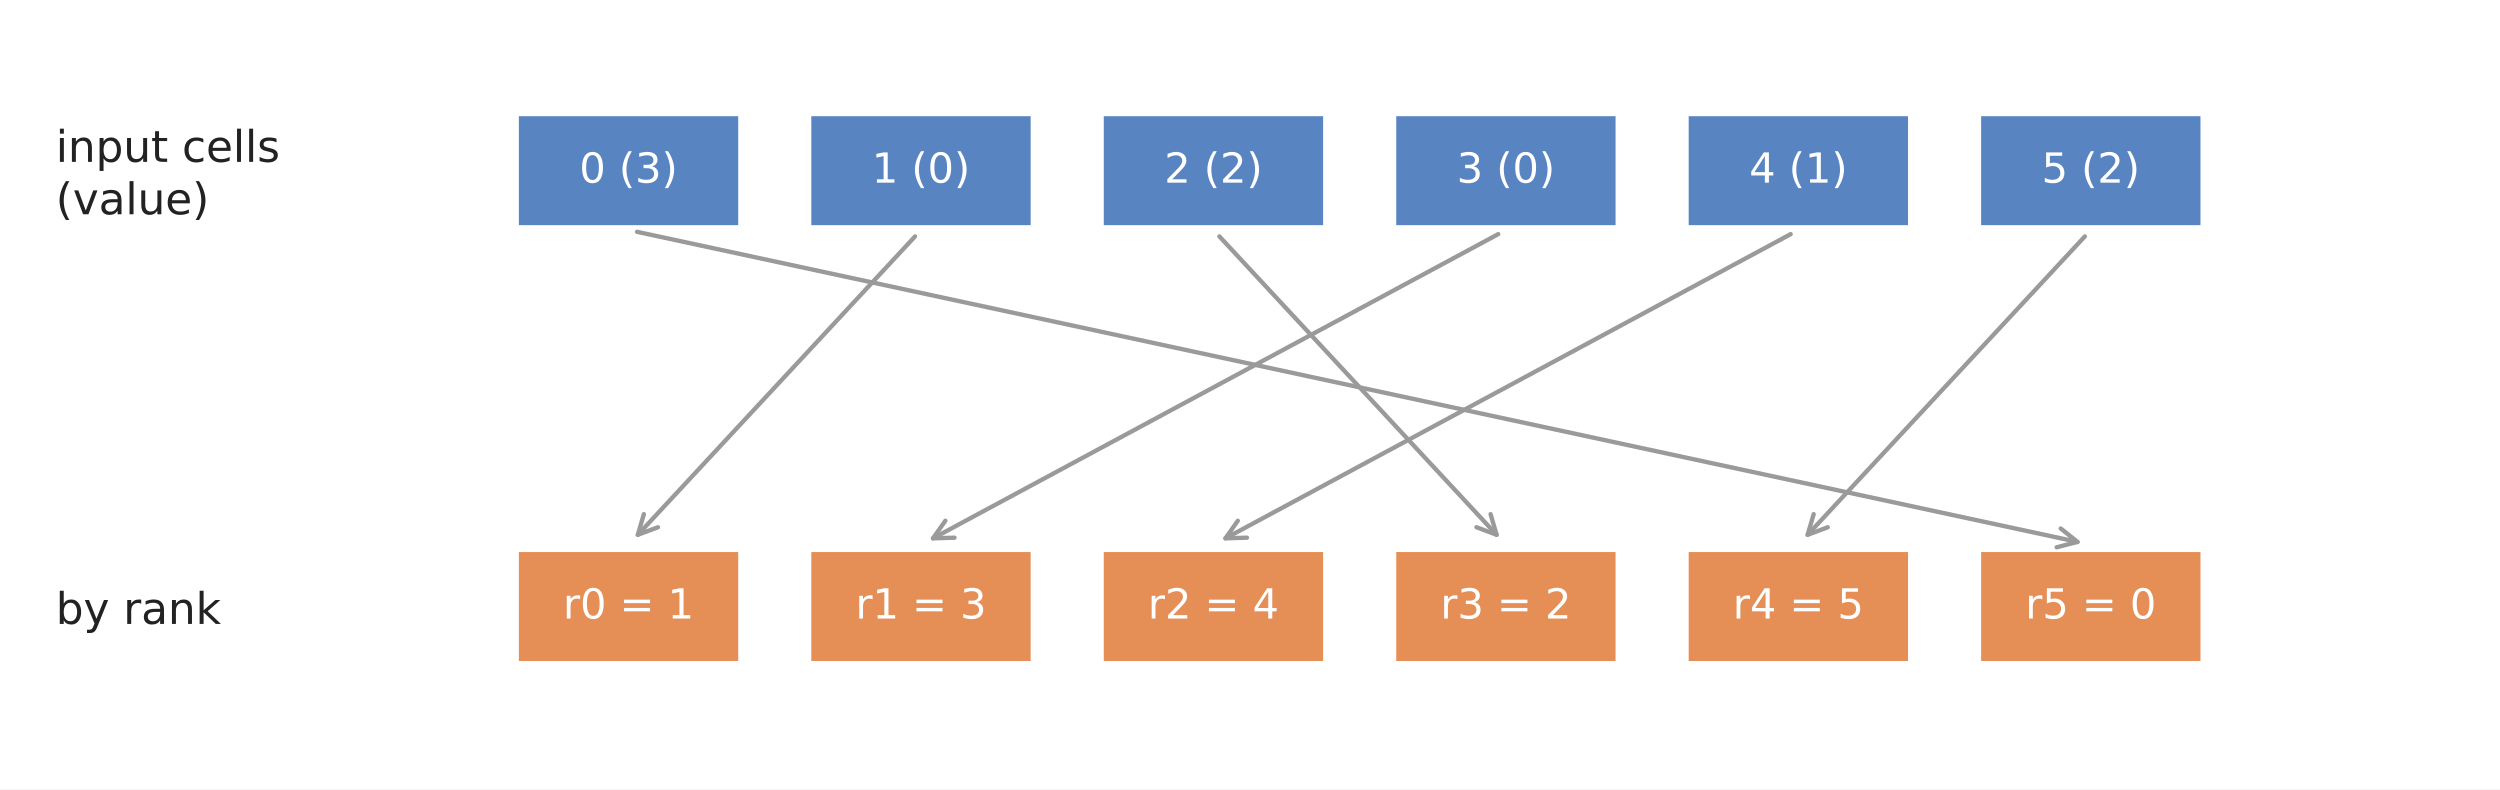
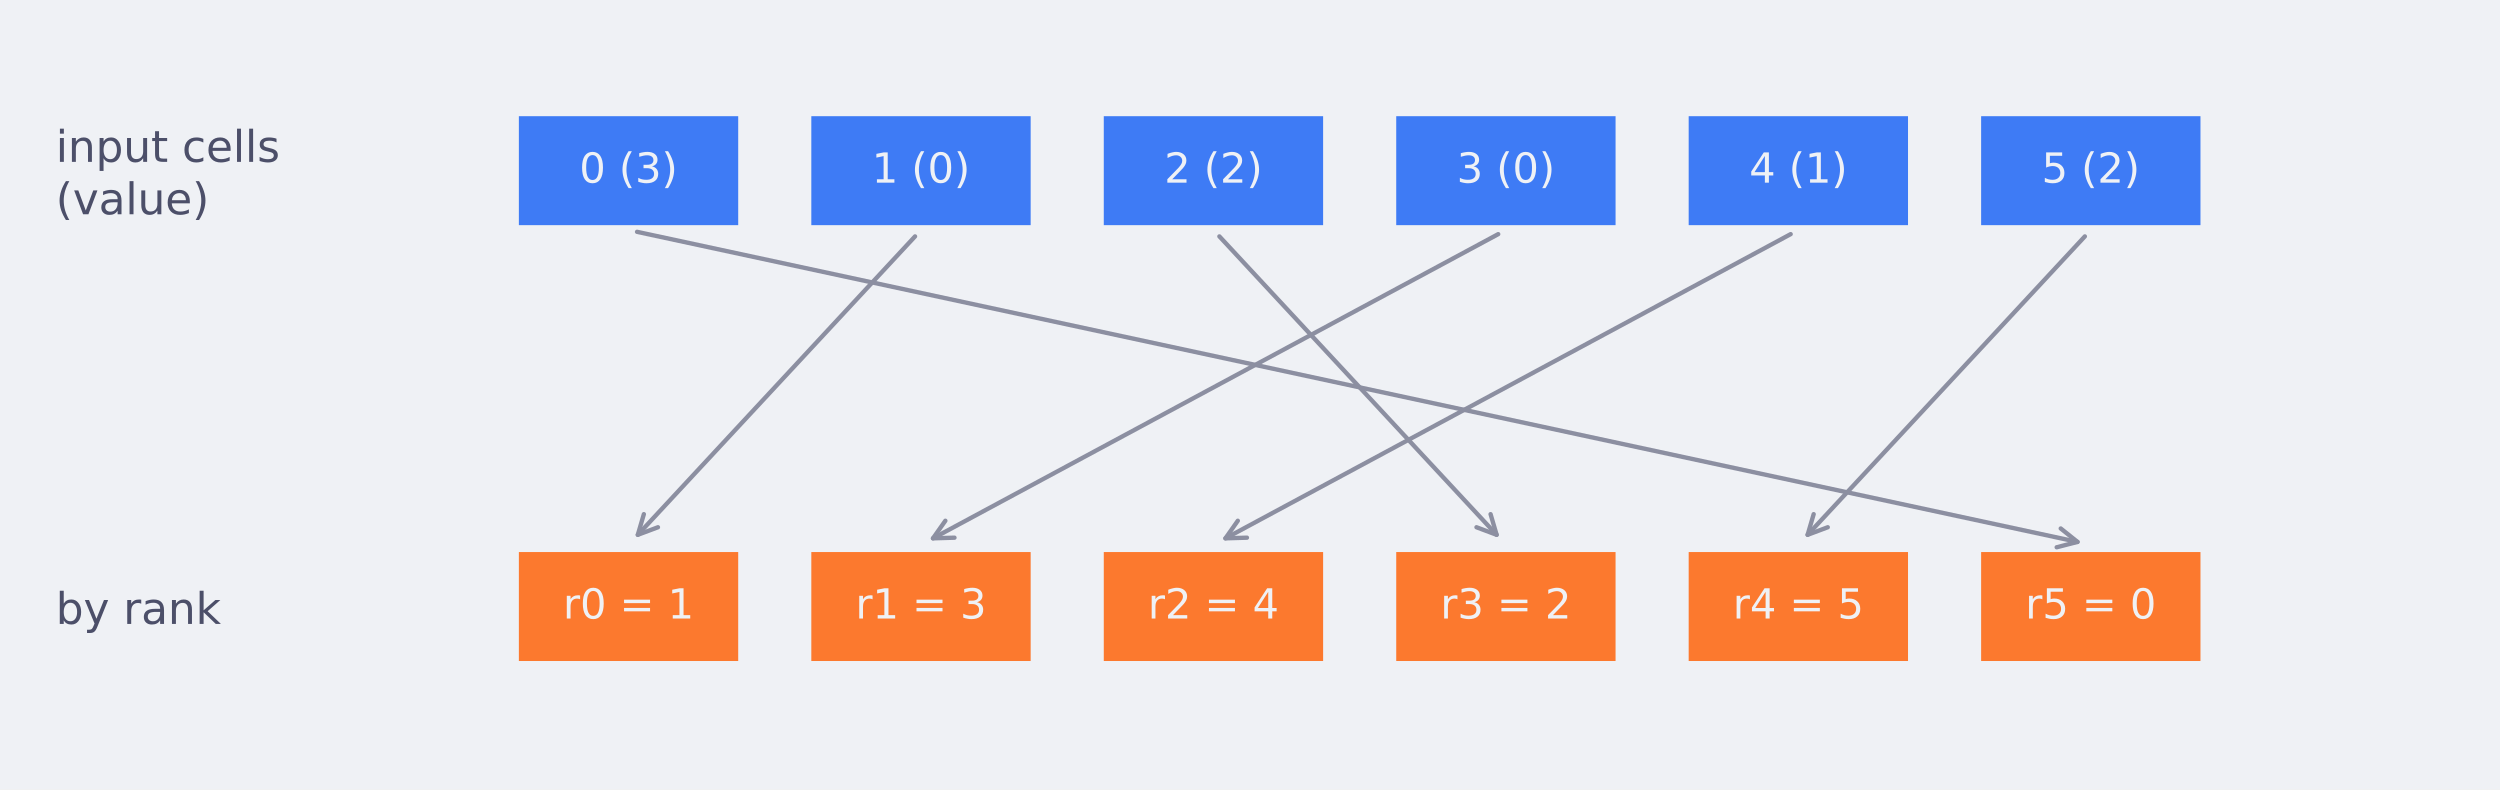
<svg xmlns="http://www.w3.org/2000/svg" width="572.4pt" height="180.72pt" viewBox="0 0 572.4 180.72" version="1.1">
  <defs>
    <style type="text/css">*{stroke-linejoin: round; stroke-linecap: butt}</style>
  </defs>
  <g id="figure_1">
    <g id="patch_1">
-       <path d="M 0 180.72  L 572.4 180.72  L 572.4 0  L 0 0  z " style="fill: #ffffff" />
+       <path d="M 0 180.72  L 572.4 180.72  L 572.4 0  L 0 0  z " style="fill: #eff1f5" />
    </g>
    <g id="axes_1">
      <g id="patch_2">
-         <path d="M 118.8 51.552  L 169.02 51.552  L 169.02 26.604  L 118.8 26.604  z " clip-path="url(#p401e02fcb5)" style="fill: #3b6fb6; opacity: 0.85" />
+         <path d="M 118.8 51.552  L 169.02 51.552  L 169.02 26.604  L 118.8 26.604  z " clip-path="url(#p401e02fcb5)" style="fill: #1e66f5; opacity: 0.85" />
      </g>
      <g id="patch_3">
-         <path d="M 185.76 51.552  L 235.98 51.552  L 235.98 26.604  L 185.76 26.604  z " clip-path="url(#p401e02fcb5)" style="fill: #3b6fb6; opacity: 0.85" />
+         <path d="M 185.76 51.552  L 235.98 51.552  L 235.98 26.604  L 185.76 26.604  z " clip-path="url(#p401e02fcb5)" style="fill: #1e66f5; opacity: 0.85" />
      </g>
      <g id="patch_4">
-         <path d="M 252.72 51.552  L 302.94 51.552  L 302.94 26.604  L 252.72 26.604  z " clip-path="url(#p401e02fcb5)" style="fill: #3b6fb6; opacity: 0.85" />
+         <path d="M 252.72 51.552  L 302.94 51.552  L 302.94 26.604  L 252.72 26.604  z " clip-path="url(#p401e02fcb5)" style="fill: #1e66f5; opacity: 0.85" />
      </g>
      <g id="patch_5">
-         <path d="M 319.68 51.552  L 369.9 51.552  L 369.9 26.604  L 319.68 26.604  z " clip-path="url(#p401e02fcb5)" style="fill: #3b6fb6; opacity: 0.85" />
+         <path d="M 319.68 51.552  L 369.9 51.552  L 369.9 26.604  L 319.68 26.604  z " clip-path="url(#p401e02fcb5)" style="fill: #1e66f5; opacity: 0.85" />
      </g>
      <g id="patch_6">
-         <path d="M 386.64 51.552  L 436.86 51.552  L 436.86 26.604  L 386.64 26.604  z " clip-path="url(#p401e02fcb5)" style="fill: #3b6fb6; opacity: 0.85" />
+         <path d="M 386.64 51.552  L 436.86 51.552  L 436.86 26.604  L 386.64 26.604  z " clip-path="url(#p401e02fcb5)" style="fill: #1e66f5; opacity: 0.85" />
      </g>
      <g id="patch_7">
-         <path d="M 453.6 51.552  L 503.82 51.552  L 503.82 26.604  L 453.6 26.604  z " clip-path="url(#p401e02fcb5)" style="fill: #3b6fb6; opacity: 0.85" />
+         <path d="M 453.6 51.552  L 503.82 51.552  L 503.82 26.604  L 453.6 26.604  z " clip-path="url(#p401e02fcb5)" style="fill: #1e66f5; opacity: 0.85" />
      </g>
      <g id="patch_8">
-         <path d="M 118.8 151.344  L 169.02 151.344  L 169.02 126.396  L 118.8 126.396  z " clip-path="url(#p401e02fcb5)" style="fill: #e07b39; opacity: 0.85" />
+         <path d="M 118.8 151.344  L 169.02 151.344  L 169.02 126.396  L 118.8 126.396  z " clip-path="url(#p401e02fcb5)" style="fill: #fe640b; opacity: 0.85" />
      </g>
      <g id="patch_9">
-         <path d="M 185.76 151.344  L 235.98 151.344  L 235.98 126.396  L 185.76 126.396  z " clip-path="url(#p401e02fcb5)" style="fill: #e07b39; opacity: 0.85" />
+         <path d="M 185.76 151.344  L 235.98 151.344  L 235.98 126.396  L 185.76 126.396  z " clip-path="url(#p401e02fcb5)" style="fill: #fe640b; opacity: 0.85" />
      </g>
      <g id="patch_10">
-         <path d="M 252.72 151.344  L 302.94 151.344  L 302.94 126.396  L 252.72 126.396  z " clip-path="url(#p401e02fcb5)" style="fill: #e07b39; opacity: 0.85" />
+         <path d="M 252.72 151.344  L 302.94 151.344  L 302.94 126.396  L 252.72 126.396  z " clip-path="url(#p401e02fcb5)" style="fill: #fe640b; opacity: 0.85" />
      </g>
      <g id="patch_11">
-         <path d="M 319.68 151.344  L 369.9 151.344  L 369.9 126.396  L 319.68 126.396  z " clip-path="url(#p401e02fcb5)" style="fill: #e07b39; opacity: 0.85" />
+         <path d="M 319.68 151.344  L 369.9 151.344  L 369.9 126.396  L 319.68 126.396  z " clip-path="url(#p401e02fcb5)" style="fill: #fe640b; opacity: 0.85" />
      </g>
      <g id="patch_12">
-         <path d="M 386.64 151.344  L 436.86 151.344  L 436.86 126.396  L 386.64 126.396  z " clip-path="url(#p401e02fcb5)" style="fill: #e07b39; opacity: 0.85" />
+         <path d="M 386.64 151.344  L 436.86 151.344  L 436.86 126.396  L 386.64 126.396  z " clip-path="url(#p401e02fcb5)" style="fill: #fe640b; opacity: 0.85" />
      </g>
      <g id="patch_13">
-         <path d="M 453.6 151.344  L 503.82 151.344  L 503.82 126.396  L 453.6 126.396  z " clip-path="url(#p401e02fcb5)" style="fill: #e07b39; opacity: 0.85" />
+         <path d="M 453.6 151.344  L 503.82 151.344  L 503.82 126.396  L 453.6 126.396  z " clip-path="url(#p401e02fcb5)" style="fill: #fe640b; opacity: 0.85" />
      </g>
      <g id="text_1">
-         <text style="font-size: 10px; font-family: 'DejaVu Sans'; fill: #222222" transform="translate(12.78 37.06068)">input cells</text>
-         <text style="font-size: 10px; font-family: 'DejaVu Sans'; fill: #222222" transform="translate(12.78 49.06341)">(value)</text>
+         <text style="font-size: 10px; font-family: 'DejaVu Sans'; fill: #4c4f69" transform="translate(12.78 37.06068)">input cells</text>
+         <text style="font-size: 10px; font-family: 'DejaVu Sans'; fill: #4c4f69" transform="translate(12.78 49.06341)">(value)</text>
      </g>
      <g id="text_2">
-         <text style="font-size: 10px; font-family: 'DejaVu Sans'; text-anchor: start; fill: #222222" x="12.78" y="142.854" transform="rotate(-0 12.78 142.854)">by rank</text>
+         <text style="font-size: 10px; font-family: 'DejaVu Sans'; text-anchor: start; fill: #4c4f69" x="12.78" y="142.854" transform="rotate(-0 12.78 142.854)">by rank</text>
      </g>
      <g id="text_3">
-         <text style="font-size: 9.5px; font-family: 'DejaVu Sans'; text-anchor: middle; fill: #ffffff" x="143.91" y="41.823" transform="rotate(-0 143.91 41.82297)">0 (3)</text>
+         <text style="font-size: 9.5px; font-family: 'DejaVu Sans'; text-anchor: middle; fill: #eff1f5" x="143.91" y="41.823" transform="rotate(-0 143.91 41.82297)">0 (3)</text>
      </g>
      <g id="text_4">
-         <text style="font-size: 9.5px; font-family: 'DejaVu Sans'; text-anchor: middle; fill: #ffffff" x="210.87" y="41.823" transform="rotate(-0 210.87 41.82297)">1 (0)</text>
+         <text style="font-size: 9.5px; font-family: 'DejaVu Sans'; text-anchor: middle; fill: #eff1f5" x="210.87" y="41.823" transform="rotate(-0 210.87 41.82297)">1 (0)</text>
      </g>
      <g id="text_5">
-         <text style="font-size: 9.5px; font-family: 'DejaVu Sans'; text-anchor: middle; fill: #ffffff" x="277.83" y="41.823" transform="rotate(-0 277.83 41.82297)">2 (2)</text>
+         <text style="font-size: 9.5px; font-family: 'DejaVu Sans'; text-anchor: middle; fill: #eff1f5" x="277.83" y="41.823" transform="rotate(-0 277.83 41.82297)">2 (2)</text>
      </g>
      <g id="text_6">
-         <text style="font-size: 9.5px; font-family: 'DejaVu Sans'; text-anchor: middle; fill: #ffffff" x="344.79" y="41.823" transform="rotate(-0 344.79 41.82297)">3 (0)</text>
+         <text style="font-size: 9.5px; font-family: 'DejaVu Sans'; text-anchor: middle; fill: #eff1f5" x="344.79" y="41.823" transform="rotate(-0 344.79 41.82297)">3 (0)</text>
      </g>
      <g id="text_7">
-         <text style="font-size: 9.5px; font-family: 'DejaVu Sans'; text-anchor: middle; fill: #ffffff" x="411.75" y="41.823" transform="rotate(-0 411.75 41.82297)">4 (1)</text>
+         <text style="font-size: 9.5px; font-family: 'DejaVu Sans'; text-anchor: middle; fill: #eff1f5" x="411.75" y="41.823" transform="rotate(-0 411.75 41.82297)">4 (1)</text>
      </g>
      <g id="text_8">
-         <text style="font-size: 9.5px; font-family: 'DejaVu Sans'; text-anchor: middle; fill: #ffffff" x="478.71" y="41.823" transform="rotate(-0 478.71 41.82297)">5 (2)</text>
+         <text style="font-size: 9.5px; font-family: 'DejaVu Sans'; text-anchor: middle; fill: #eff1f5" x="478.71" y="41.823" transform="rotate(-0 478.71 41.82297)">5 (2)</text>
      </g>
      <g id="text_9">
-         <text style="font-size: 9.5px; font-family: 'DejaVu Sans'; text-anchor: middle; fill: #ffffff" x="143.91" y="141.615" transform="rotate(-0 143.91 141.615)">r0 = 1</text>
+         <text style="font-size: 9.5px; font-family: 'DejaVu Sans'; text-anchor: middle; fill: #eff1f5" x="143.91" y="141.615" transform="rotate(-0 143.91 141.615)">r0 = 1</text>
      </g>
      <g id="patch_14">
-         <path d="M 209.507 54.128  Q 177.39 88.697 146.034 122.446  " style="fill: none; stroke: #9a9a9a; stroke-linecap: round" />
-         <path d="M 150.641 120.72  L 146.034 122.446  L 147.417 117.725  " style="fill: none; stroke: #9a9a9a; stroke-linecap: round" />
+         <path d="M 209.507 54.128  Q 177.39 88.697 146.034 122.446  " style="fill: none; stroke: #8c8fa1; stroke-linecap: round" />
+         <path d="M 150.641 120.72  L 146.034 122.446  L 147.417 117.725  " style="fill: none; stroke: #8c8fa1; stroke-linecap: round" />
      </g>
      <g id="text_10">
-         <text style="font-size: 9.5px; font-family: 'DejaVu Sans'; text-anchor: middle; fill: #ffffff" x="210.87" y="141.615" transform="rotate(-0 210.87 141.615)">r1 = 3</text>
+         <text style="font-size: 9.5px; font-family: 'DejaVu Sans'; text-anchor: middle; fill: #eff1f5" x="210.87" y="141.615" transform="rotate(-0 210.87 141.615)">r1 = 3</text>
      </g>
      <g id="patch_15">
-         <path d="M 343.029 53.609  Q 277.831 88.697 213.617 123.254  " style="fill: none; stroke: #9a9a9a; stroke-linecap: round" />
-         <path d="M 218.534 123.107  L 213.617 123.254  L 216.449 119.232  " style="fill: none; stroke: #9a9a9a; stroke-linecap: round" />
+         <path d="M 343.029 53.609  Q 277.831 88.697 213.617 123.254  " style="fill: none; stroke: #8c8fa1; stroke-linecap: round" />
+         <path d="M 218.534 123.107  L 213.617 123.254  L 216.449 119.232  " style="fill: none; stroke: #8c8fa1; stroke-linecap: round" />
      </g>
      <g id="text_11">
-         <text style="font-size: 9.5px; font-family: 'DejaVu Sans'; text-anchor: middle; fill: #ffffff" x="277.83" y="141.615" transform="rotate(-0 277.83 141.615)">r2 = 4</text>
+         <text style="font-size: 9.5px; font-family: 'DejaVu Sans'; text-anchor: middle; fill: #eff1f5" x="277.83" y="141.615" transform="rotate(-0 277.83 141.615)">r2 = 4</text>
      </g>
      <g id="patch_16">
-         <path d="M 409.989 53.609  Q 344.791 88.697 280.577 123.254  " style="fill: none; stroke: #9a9a9a; stroke-linecap: round" />
-         <path d="M 285.494 123.107  L 280.577 123.254  L 283.409 119.232  " style="fill: none; stroke: #9a9a9a; stroke-linecap: round" />
+         <path d="M 409.989 53.609  Q 344.791 88.697 280.577 123.254  " style="fill: none; stroke: #8c8fa1; stroke-linecap: round" />
+         <path d="M 285.494 123.107  L 280.577 123.254  L 283.409 119.232  " style="fill: none; stroke: #8c8fa1; stroke-linecap: round" />
      </g>
      <g id="text_12">
-         <text style="font-size: 9.5px; font-family: 'DejaVu Sans'; text-anchor: middle; fill: #ffffff" x="344.79" y="141.615" transform="rotate(-0 344.79 141.615)">r3 = 2</text>
+         <text style="font-size: 9.5px; font-family: 'DejaVu Sans'; text-anchor: middle; fill: #eff1f5" x="344.79" y="141.615" transform="rotate(-0 344.79 141.615)">r3 = 2</text>
      </g>
      <g id="patch_17">
-         <path d="M 279.193 54.128  Q 311.31 88.697 342.666 122.446  " style="fill: none; stroke: #9a9a9a; stroke-linecap: round" />
-         <path d="M 341.283 117.725  L 342.666 122.446  L 338.059 120.72  " style="fill: none; stroke: #9a9a9a; stroke-linecap: round" />
+         <path d="M 279.193 54.128  Q 311.31 88.697 342.666 122.446  " style="fill: none; stroke: #8c8fa1; stroke-linecap: round" />
+         <path d="M 341.283 117.725  L 342.666 122.446  L 338.059 120.72  " style="fill: none; stroke: #8c8fa1; stroke-linecap: round" />
      </g>
      <g id="text_13">
-         <text style="font-size: 9.5px; font-family: 'DejaVu Sans'; text-anchor: middle; fill: #ffffff" x="411.75" y="141.615" transform="rotate(-0 411.75 141.615)">r4 = 5</text>
+         <text style="font-size: 9.5px; font-family: 'DejaVu Sans'; text-anchor: middle; fill: #eff1f5" x="411.75" y="141.615" transform="rotate(-0 411.75 141.615)">r4 = 5</text>
      </g>
      <g id="patch_18">
-         <path d="M 477.347 54.128  Q 445.23 88.697 413.874 122.446  " style="fill: none; stroke: #9a9a9a; stroke-linecap: round" />
-         <path d="M 418.481 120.72  L 413.874 122.446  L 415.257 117.725  " style="fill: none; stroke: #9a9a9a; stroke-linecap: round" />
+         <path d="M 477.347 54.128  Q 445.23 88.697 413.874 122.446  " style="fill: none; stroke: #8c8fa1; stroke-linecap: round" />
+         <path d="M 418.481 120.72  L 413.874 122.446  L 415.257 117.725  " style="fill: none; stroke: #8c8fa1; stroke-linecap: round" />
      </g>
      <g id="text_14">
-         <text style="font-size: 9.5px; font-family: 'DejaVu Sans'; text-anchor: middle; fill: #ffffff" x="478.71" y="141.615" transform="rotate(-0 478.71 141.615)">r5 = 0</text>
+         <text style="font-size: 9.5px; font-family: 'DejaVu Sans'; text-anchor: middle; fill: #eff1f5" x="478.71" y="141.615" transform="rotate(-0 478.71 141.615)">r5 = 0</text>
      </g>
      <g id="patch_19">
-         <path d="M 145.864 53.081  Q 311.311 88.697 475.664 124.077  " style="fill: none; stroke: #9a9a9a; stroke-linecap: round" />
-         <path d="M 471.826 121  L 475.664 124.077  L 470.9 125.302  " style="fill: none; stroke: #9a9a9a; stroke-linecap: round" />
+         <path d="M 145.864 53.081  Q 311.311 88.697 475.664 124.077  " style="fill: none; stroke: #8c8fa1; stroke-linecap: round" />
+         <path d="M 471.826 121  L 475.664 124.077  L 470.9 125.302  " style="fill: none; stroke: #8c8fa1; stroke-linecap: round" />
      </g>
    </g>
  </g>
  <defs>
    <clipPath id="p401e02fcb5">
      <rect x="7.2" y="7.2" width="558" height="166.32" />
    </clipPath>
  </defs>
</svg>
